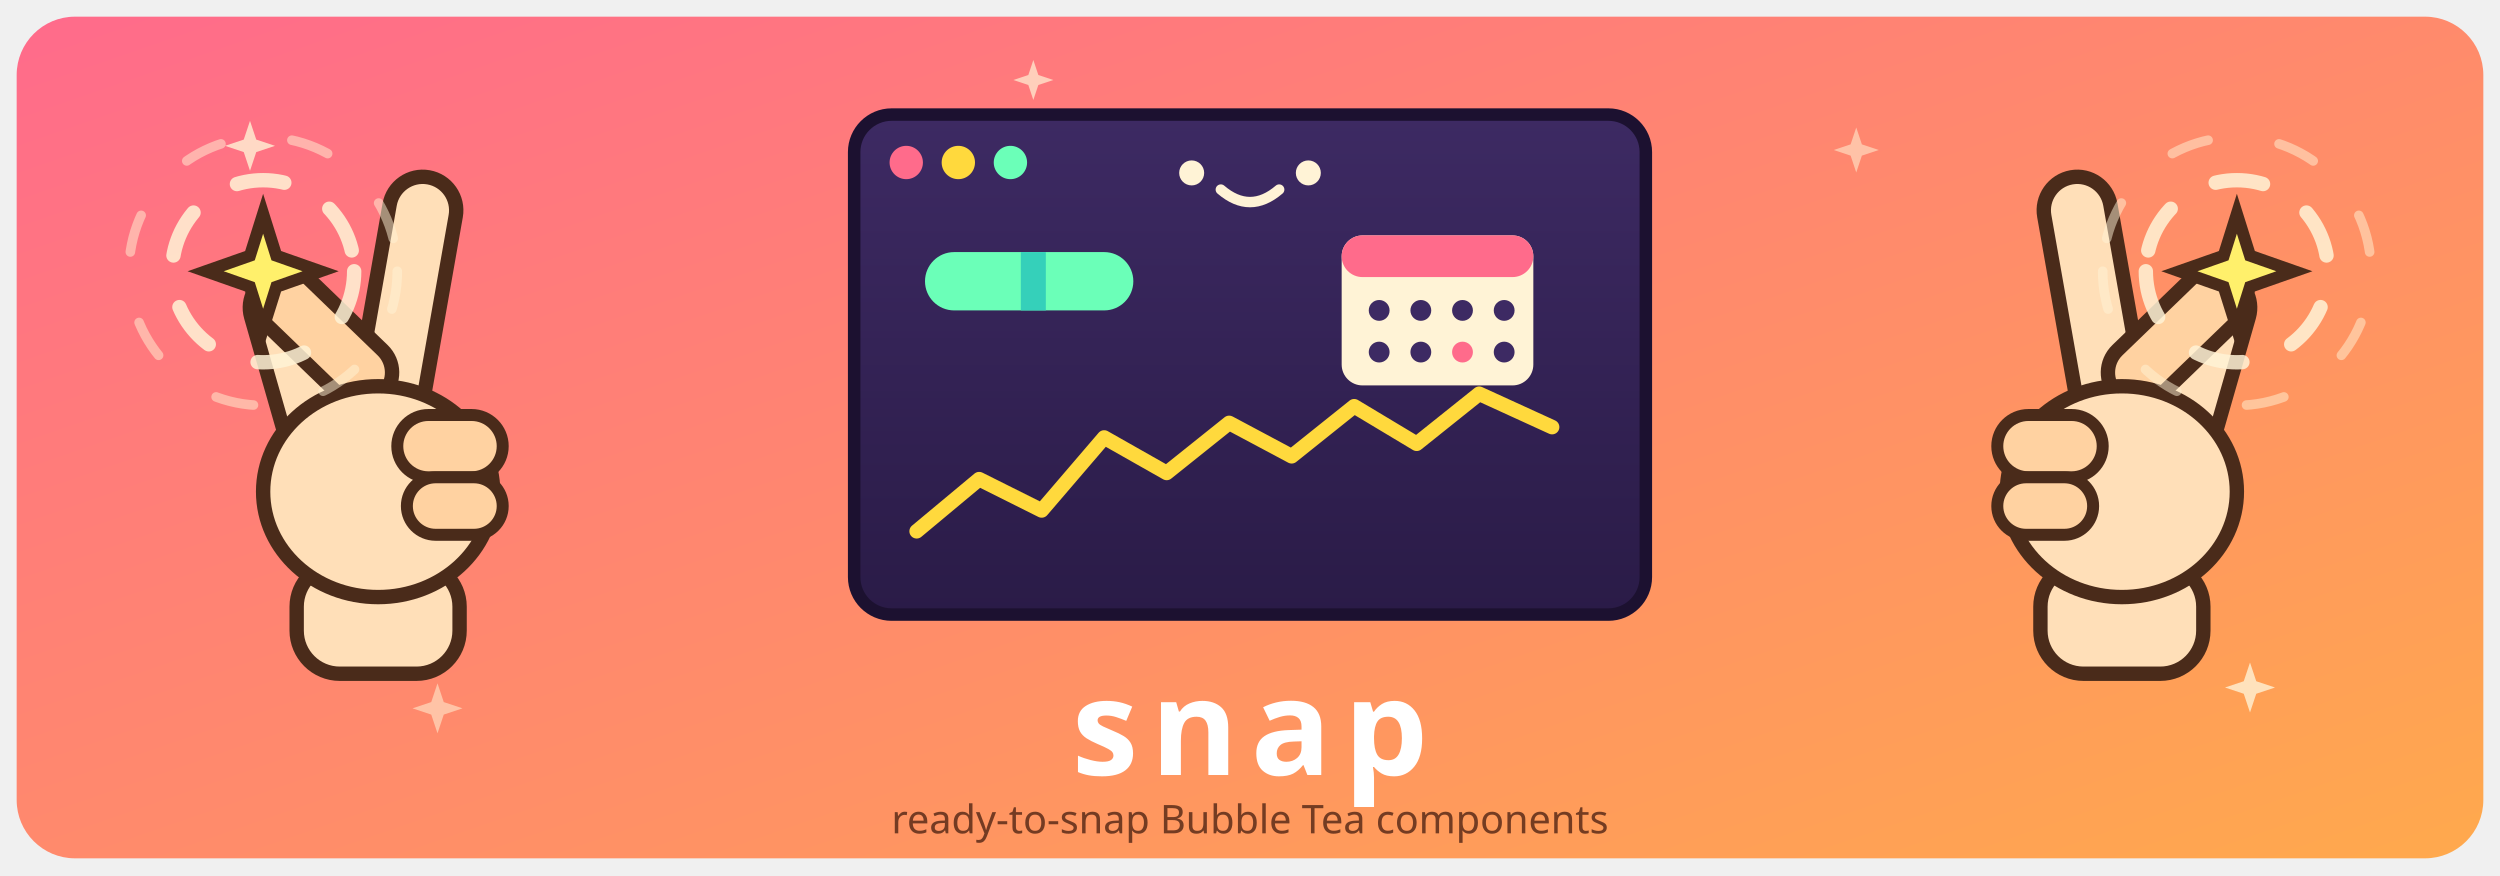
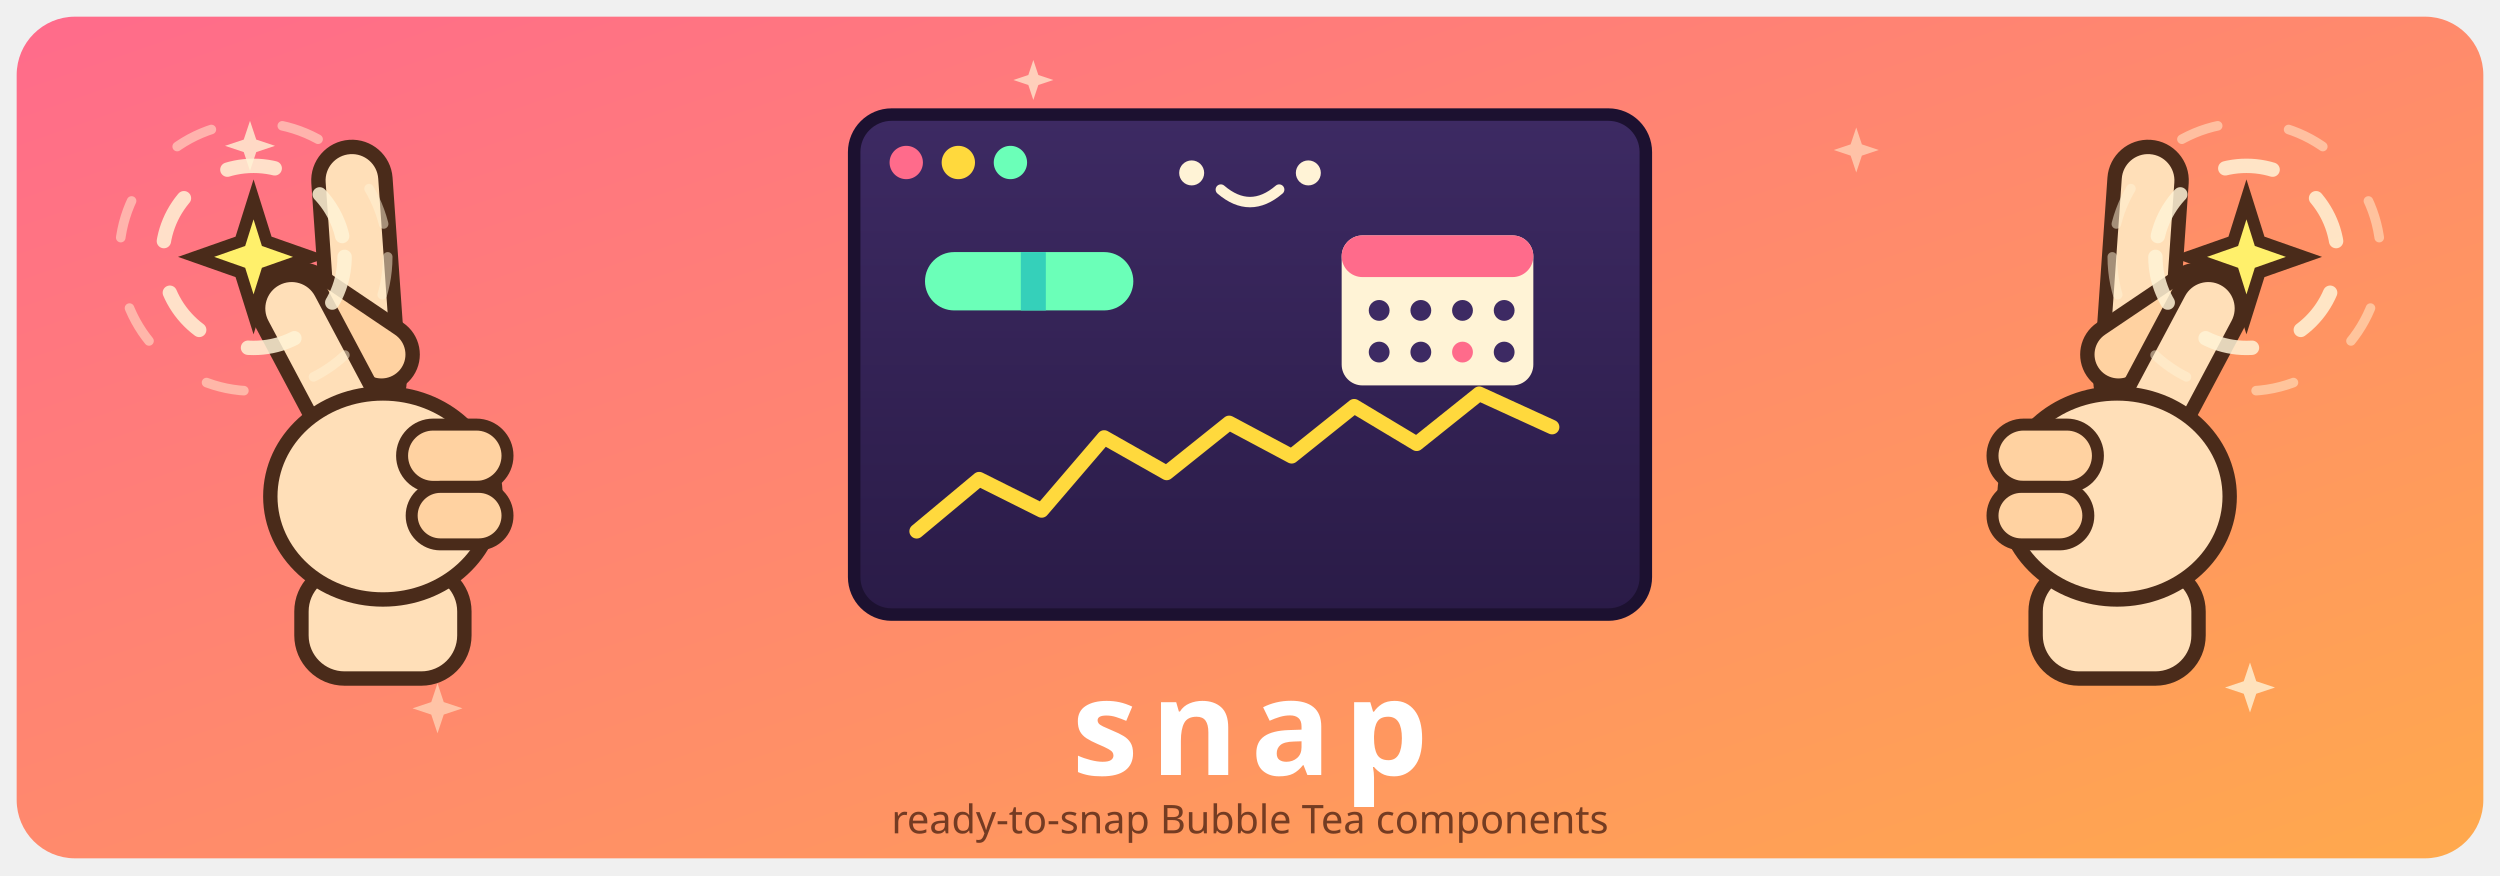
<svg xmlns="http://www.w3.org/2000/svg" viewBox="0 0 1200 420" font-family="Verdana, Geneva, sans-serif">
  <defs>
    <linearGradient id="bg" x1="0" y1="0" x2="1" y2="1">
      <stop offset="0" stop-color="#FF6B8B" />
      <stop offset="1" stop-color="#FFA94D" />
    </linearGradient>
    <linearGradient id="term" x1="0" y1="0" x2="0" y2="1">
      <stop offset="0" stop-color="#3D2A63" />
      <stop offset="1" stop-color="#2A1B47" />
    </linearGradient>
    <g id="spark4">
      <path d="M0,-12 L3,-3 L12,0 L3,3 L0,12 L-3,3 L-12,0 L-3,-3 Z" fill="#FFF3D6" />
    </g>
    <g id="hand">
-       <rect x="-24" y="70" width="68" height="46" rx="18" fill="#FFDFB8" stroke="#4A2B1A" stroke-width="6" />
-       <rect x="8" y="-92" width="28" height="104" rx="14" fill="#FFDFB8" stroke="#4A2B1A" stroke-width="6" transform="rotate(10 22 -40)" />
-       <rect x="-35" y="-52" width="28" height="90" rx="14" fill="#FFDFB8" stroke="#4A2B1A" stroke-width="6" transform="rotate(-16 -21 -7)" />
-       <rect x="-26" y="-60" width="26" height="70" rx="13" fill="#FFD2A1" stroke="#4A2B1A" stroke-width="6" transform="rotate(-46 -13 -25)" />
-       <ellipse cx="10" cy="40" rx="48" ry="44" fill="#FFDFB8" stroke="#4A2B1A" stroke-width="6" />
-       <rect x="18" y="8" width="44" height="26" rx="13" fill="#FFD2A1" stroke="#4A2B1A" stroke-width="5" />
-       <rect x="22" y="34" width="40" height="24" rx="12" fill="#FFD2A1" stroke="#4A2B1A" stroke-width="5" />
-       <g transform="translate(-38,-52)">
+       <rect x="-22" y="72" width="68" height="46" rx="18" fill="#FFDFB8" stroke="#4A2B1A" stroke-width="6" />
+       <rect x="-12" y="-104" width="28" height="112" rx="14" fill="#FFDFB8" stroke="#4A2B1A" stroke-width="6" transform="rotate(-4 2 -48)" />
+       <rect x="-19" y="-61" width="26" height="66" rx="13" fill="#FFD2A1" stroke="#4A2B1A" stroke-width="6" transform="rotate(-56 -6 -29)" />
+       <rect x="-26" y="-54" width="28" height="88" rx="14" fill="#FFDFB8" stroke="#4A2B1A" stroke-width="6" transform="rotate(-28 -12 -10)" />
+       <ellipse cx="12" cy="42" rx="47" ry="43" fill="#FFDFB8" stroke="#4A2B1A" stroke-width="6" />
+       <rect x="20" y="12" width="44" height="26" rx="13" fill="#FFD2A1" stroke="#4A2B1A" stroke-width="5" />
+       <rect x="24" y="38" width="40" height="24" rx="12" fill="#FFD2A1" stroke="#4A2B1A" stroke-width="5" />
+       <g transform="translate(-42,-58)">
        <path d="M0,-24 L5.5,-6.5 L24,0 L5.5,6.5 L0,24 L-5.5,6.5 L-24,0 L-5.5,-6.5 Z" fill="#FFF06B" stroke="#4A2B1A" stroke-width="5" />
      </g>
-       <circle cx="-38" cy="-52" r="38" fill="none" stroke="#FFF3D6" stroke-width="6" opacity="0.85" stroke-dasharray="20 22" stroke-linecap="round" />
-       <circle cx="-38" cy="-52" r="56" fill="none" stroke="#FFF3D6" stroke-width="4" opacity="0.5" stroke-dasharray="16 30" stroke-linecap="round" />
+       <circle cx="-42" cy="-58" r="38" fill="none" stroke="#FFF3D6" stroke-width="6" opacity="0.85" stroke-dasharray="20 22" stroke-linecap="round" />
+       <circle cx="-42" cy="-58" r="56" fill="none" stroke="#FFF3D6" stroke-width="4" opacity="0.5" stroke-dasharray="16 30" stroke-linecap="round" />
    </g>
  </defs>
  <rect x="8" y="8" width="1184" height="404" rx="28" fill="url(#bg)" />
  <use href="#spark4" x="120" y="70" opacity="0.8" />
  <use href="#spark4" x="1080" y="330" opacity="0.8" />
  <use href="#spark4" x="990" y="80" opacity="0.55" transform="scale(0.9)" />
  <use href="#spark4" x="210" y="340" opacity="0.55" />
  <use href="#spark4" x="620" y="48" opacity="0.7" transform="scale(0.8)" />
  <g transform="translate(170,190) scale(1.15)">
    <use href="#hand" />
  </g>
  <g transform="translate(1030,190) scale(-1.15,1.15)">
    <use href="#hand" />
  </g>
  <g transform="translate(600,175)">
    <rect x="-190" y="-120" width="380" height="240" rx="18" fill="url(#term)" stroke="#1C1130" stroke-width="6" />
    <circle cx="-165" cy="-97" r="8" fill="#FF6B8B" />
    <circle cx="-140" cy="-97" r="8" fill="#FFD93D" />
    <circle cx="-115" cy="-97" r="8" fill="#6BFFB8" />
    <circle cx="-28" cy="-92" r="6" fill="#FFF3D6" />
    <circle cx="28" cy="-92" r="6" fill="#FFF3D6" />
    <path d="M-14,-84 Q0,-72 14,-84" fill="none" stroke="#FFF3D6" stroke-width="5" stroke-linecap="round" />
    <g transform="translate(-90,-40)">
      <path d="M-52,-14 A14,14 0 0 0 -52,14 L20,14 A14,14 0 0 0 20,-14 Z" fill="#6BFFB8" />
      <path d="M-20,-14 L-8,-14 L-8,14 L-20,14 Z" fill="#35D0BA" />
    </g>
    <g transform="translate(90,-30)">
      <rect x="-46" y="-32" width="92" height="72" rx="10" fill="#FFF3D6" />
      <rect x="-46" y="-32" width="92" height="20" rx="10" fill="#FF6B8B" />
      <g fill="#3D2A63">
        <circle cx="-28" cy="4" r="5" />
        <circle cx="-8" cy="4" r="5" />
        <circle cx="12" cy="4" r="5" />
        <circle cx="32" cy="4" r="5" />
        <circle cx="-28" cy="24" r="5" />
        <circle cx="-8" cy="24" r="5" />
        <circle cx="12" cy="24" r="5" fill="#FF6B8B" />
        <circle cx="32" cy="24" r="5" />
      </g>
    </g>
    <polyline points="-160,80 -130,55 -100,70 -70,35 -40,52 -10,28 20,44 50,20 80,38 110,14 145,30" fill="none" stroke="#FFD93D" stroke-width="7" stroke-linecap="round" stroke-linejoin="round" />
  </g>
  <text x="600" y="372" text-anchor="middle" font-size="64" font-weight="bold" fill="#FFFFFF" letter-spacing="6">snap</text>
  <text x="600" y="400" text-anchor="middle" font-size="19" fill="#5C2B18" opacity="0.85">ready-to-snap Bubble Tea components</text>
</svg>
